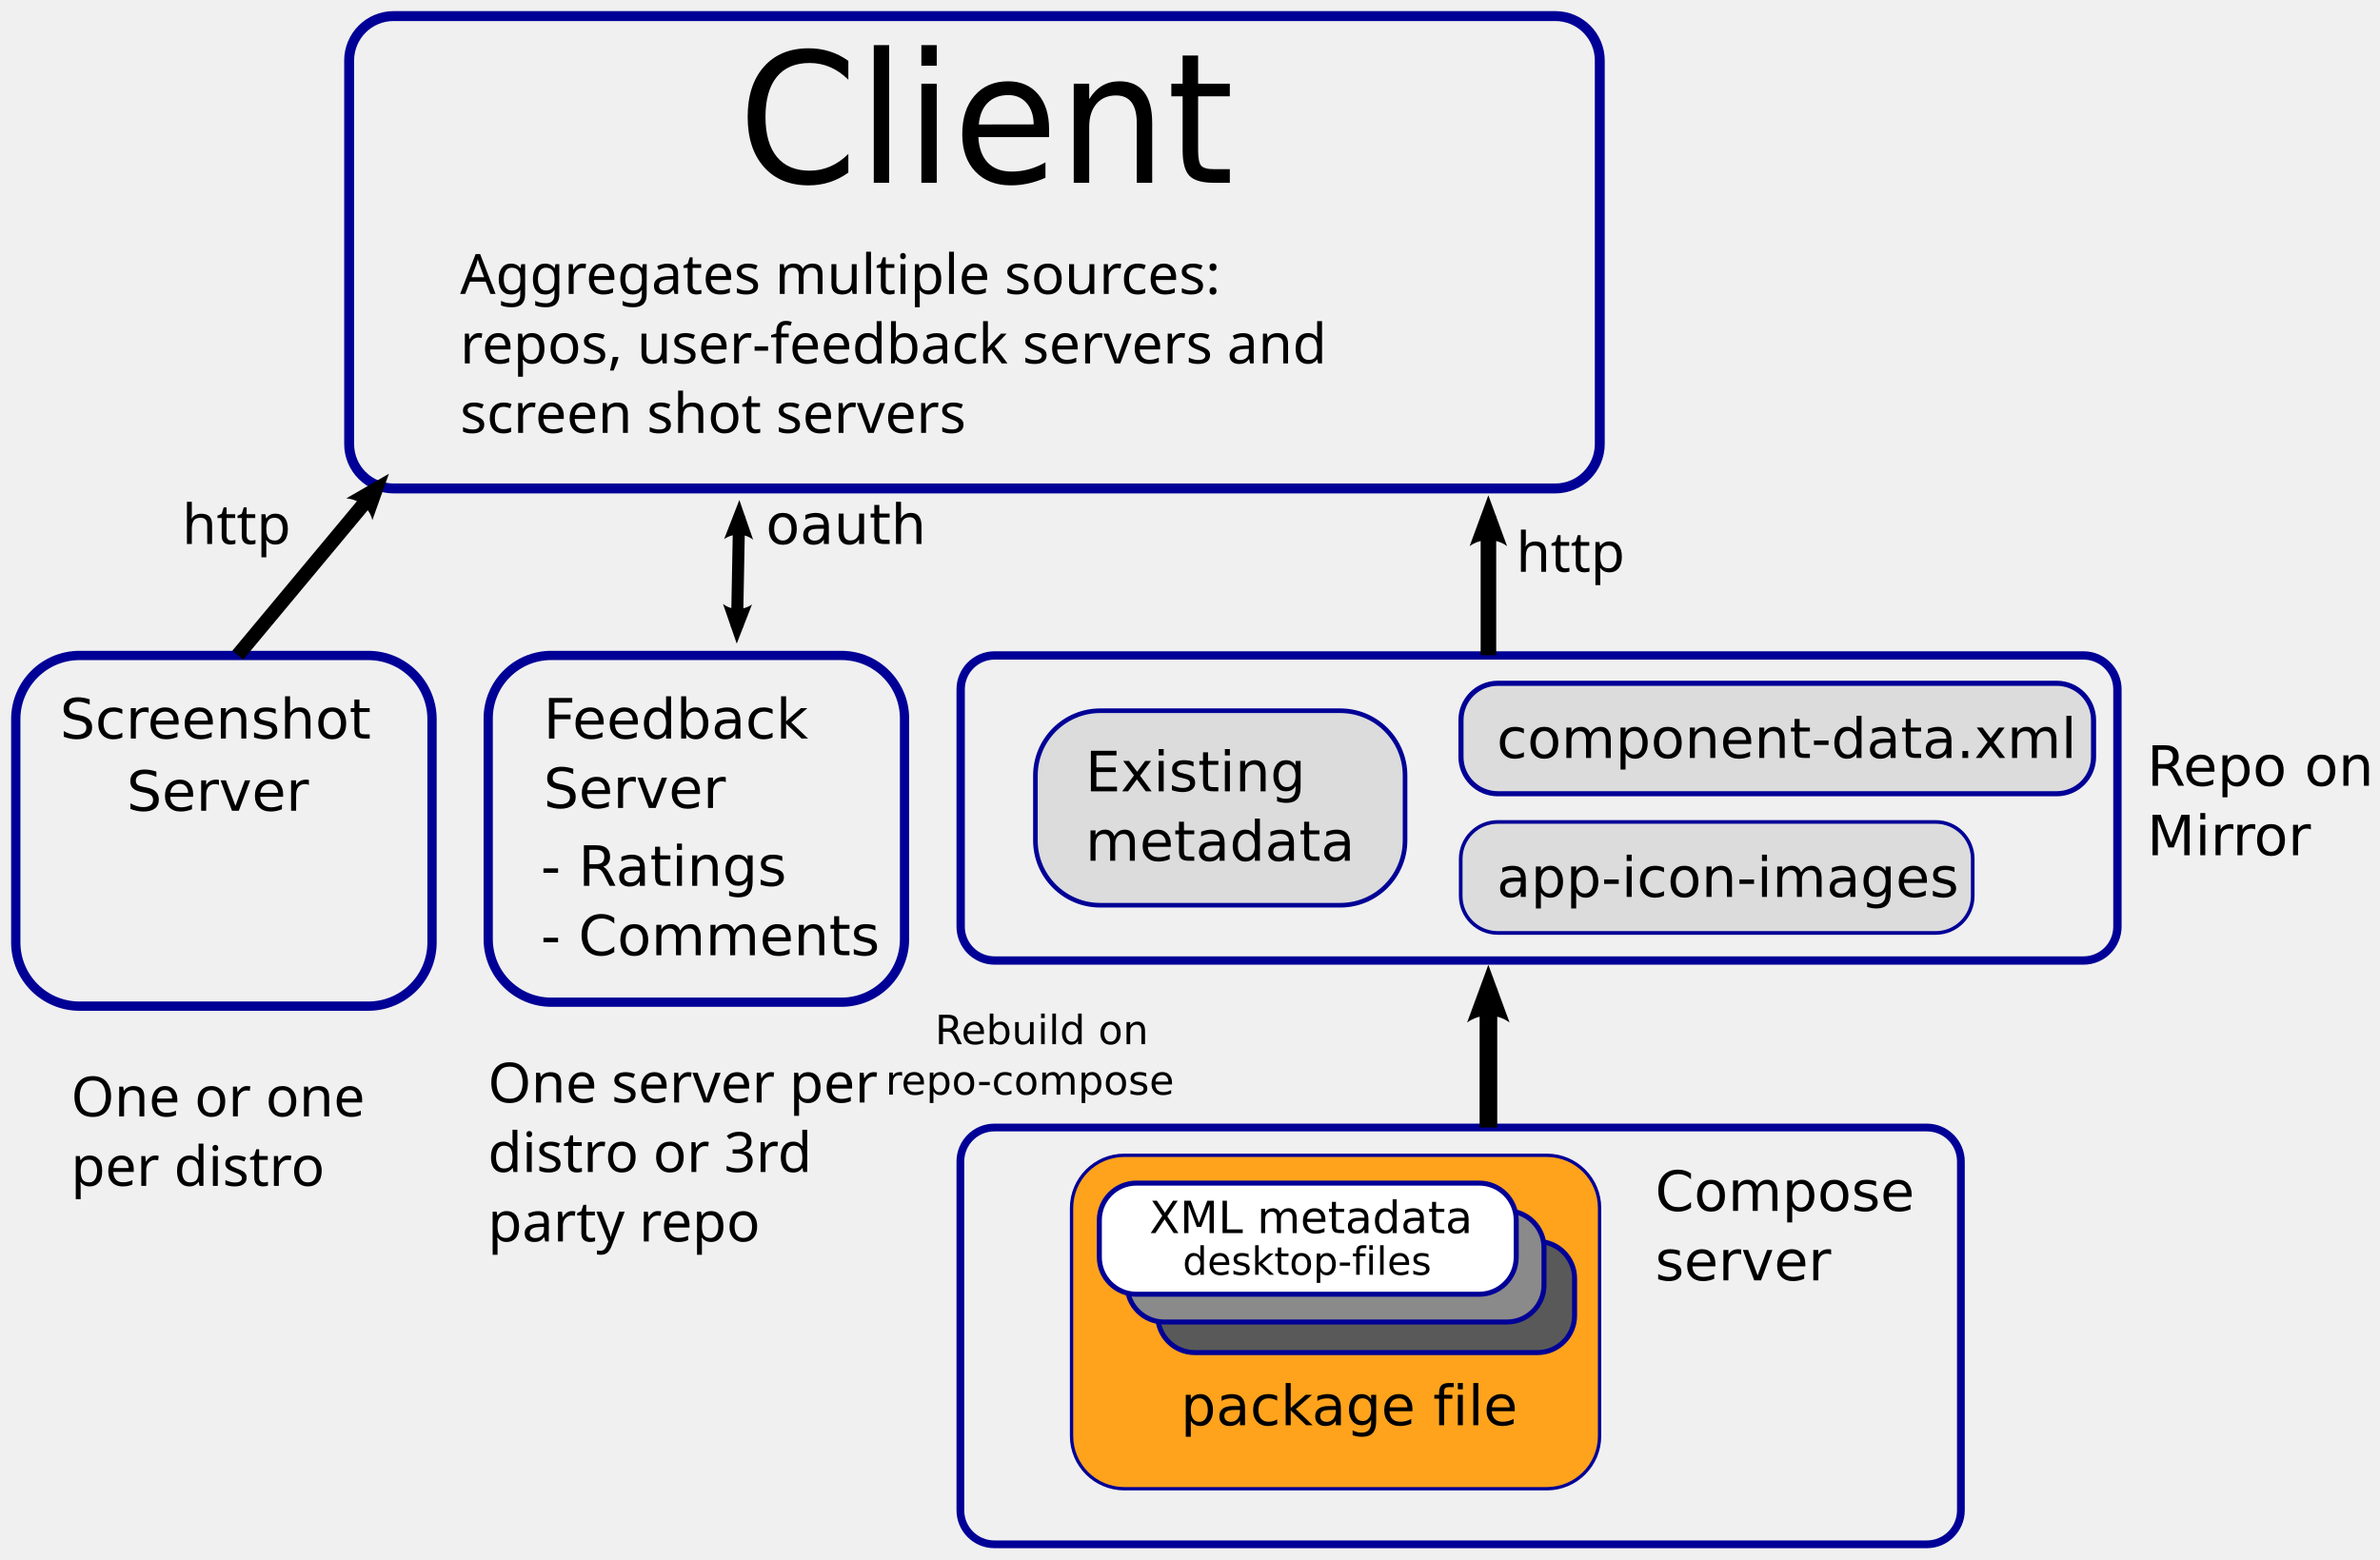
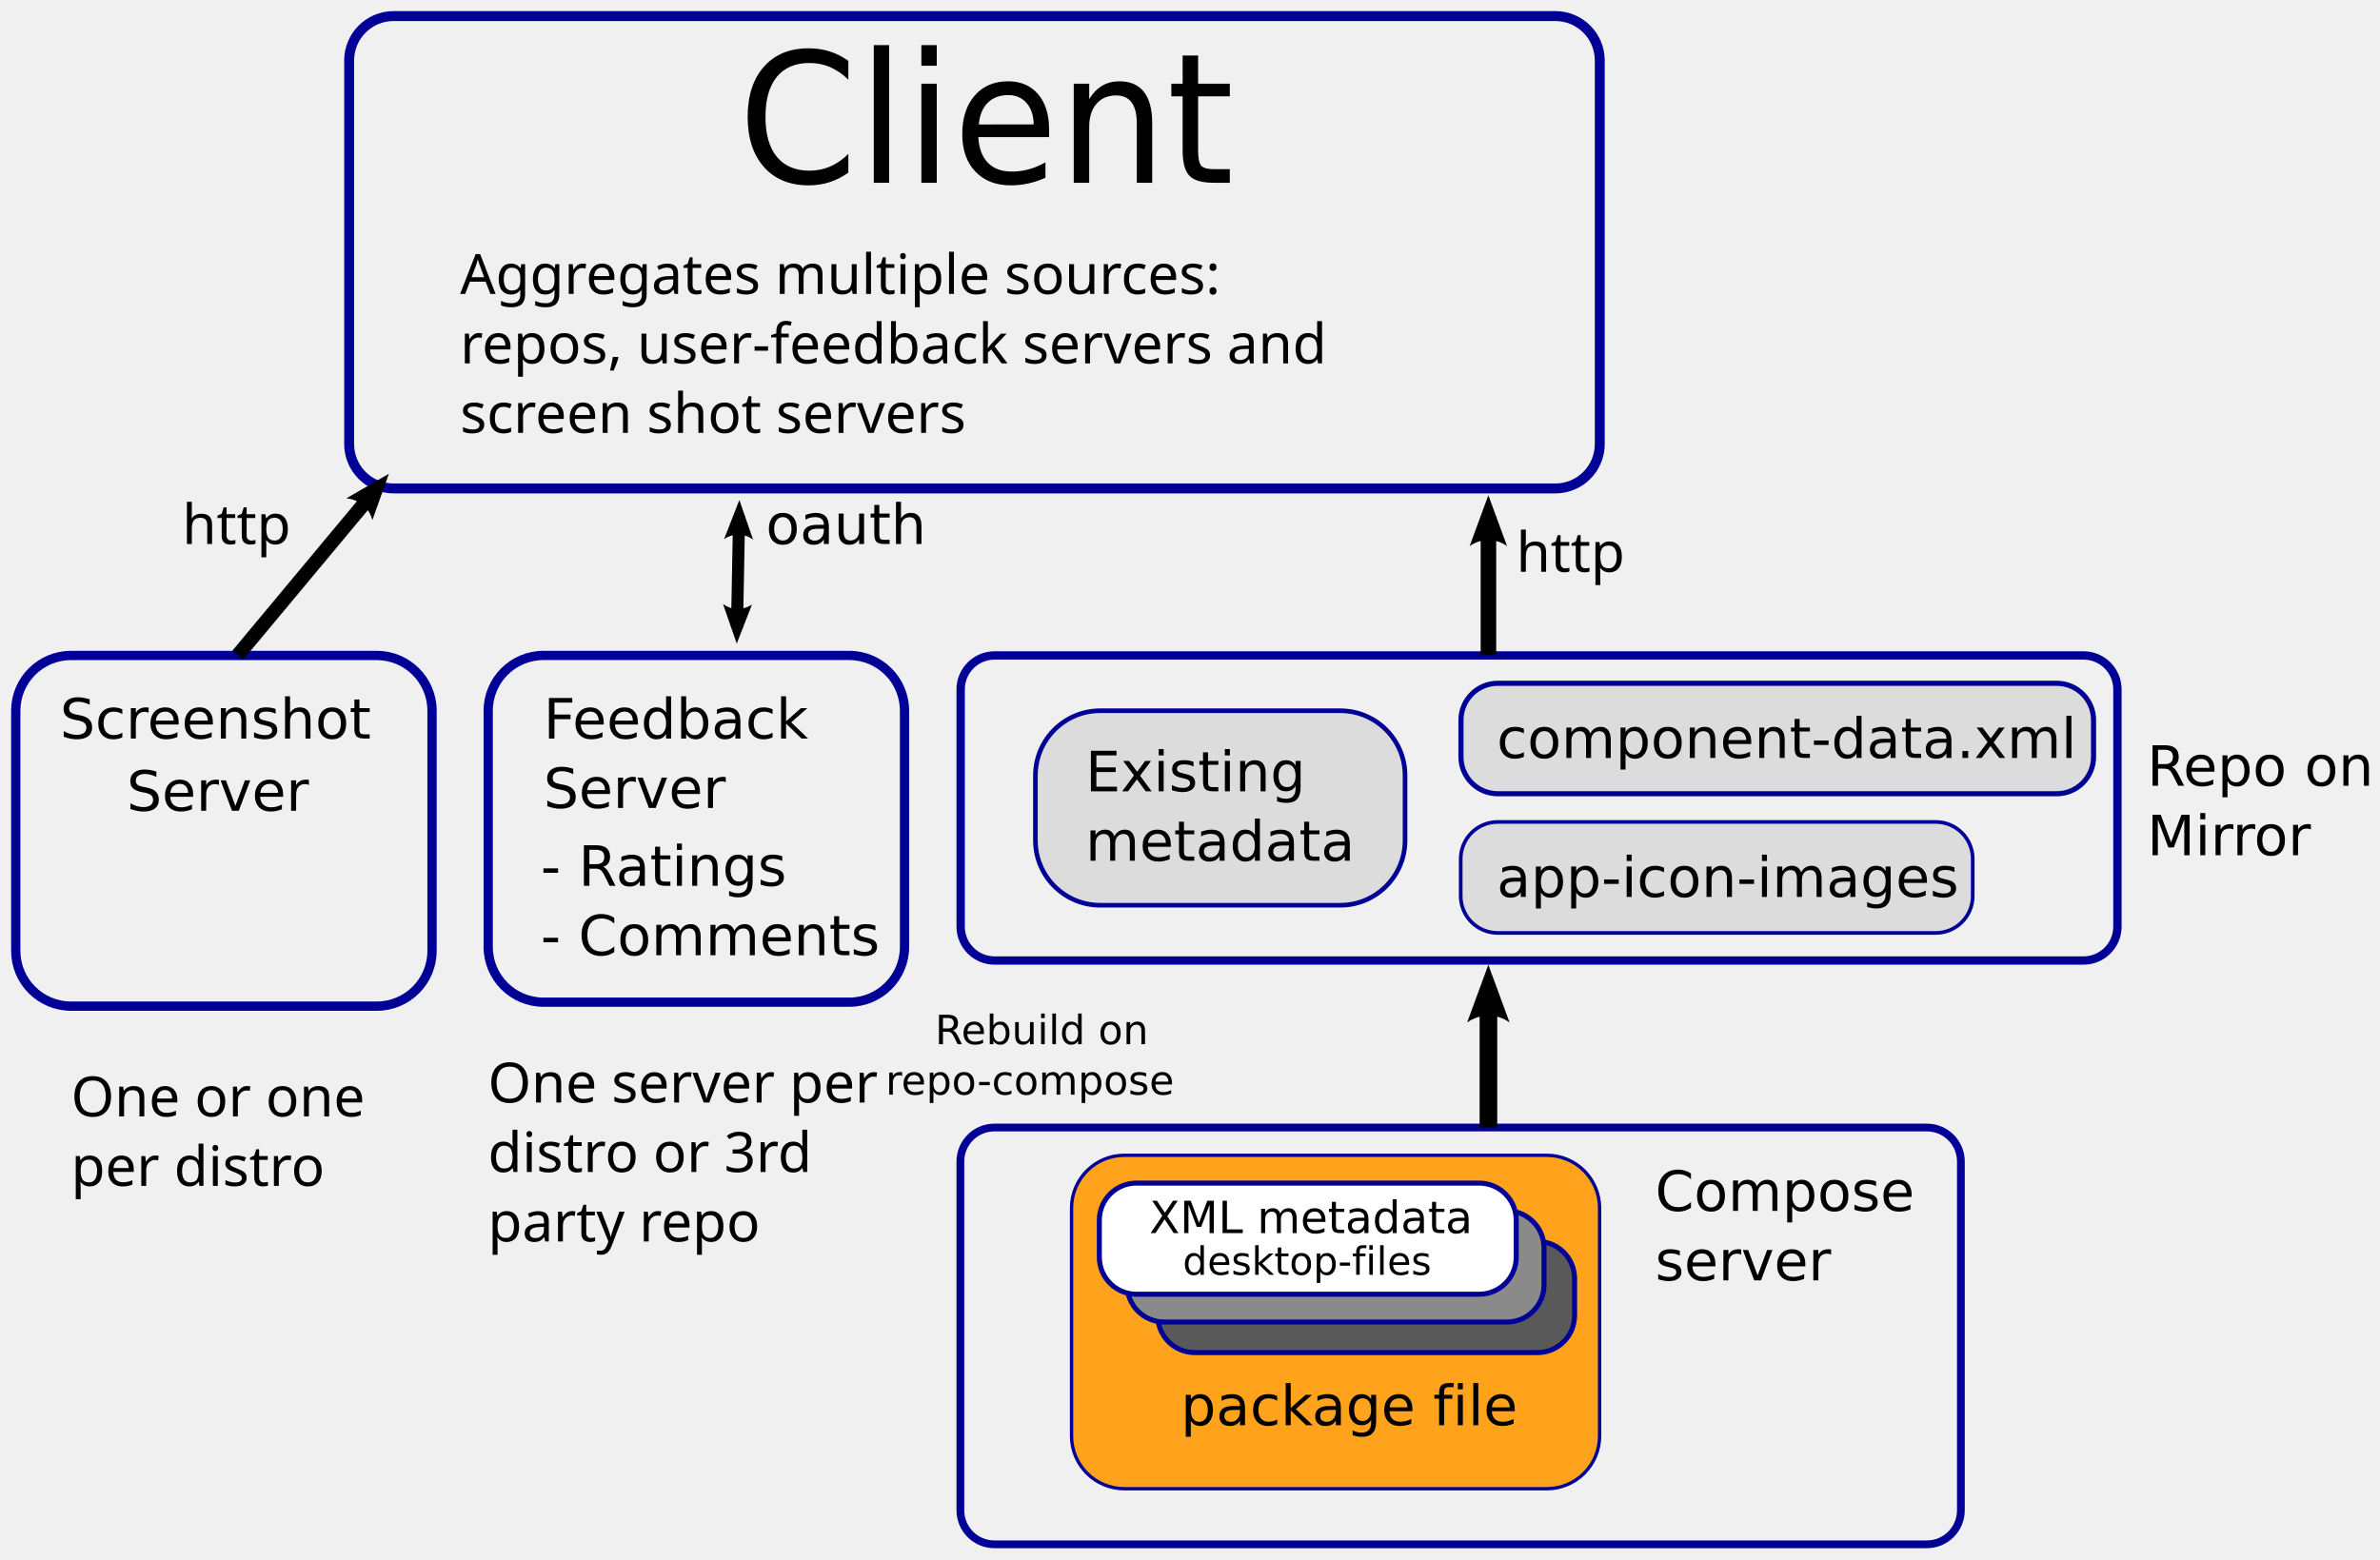
<svg xmlns="http://www.w3.org/2000/svg" width="1712.734" height="1122.369" id="svg2" version="1.1">
  <defs id="defs4">
    <marker orient="auto" refY="0" refX="0" id="Arrow2Sstart" style="overflow:visible">
      <path id="path4777" style="font-size:12px;fill-rule:evenodd;stroke-width:0.625;stroke-linejoin:round" d="M 8.719,4.034 -2.207,0.016 8.719,-4.002 c -1.745,2.372 -1.735,5.617 -6e-7,8.035 z" transform="matrix(0.3,0,0,0.3,-0.69,0)" />
    </marker>
    <marker orient="auto" refY="0" refX="0" id="Arrow2Send" style="overflow:visible">
      <path id="path3944" style="font-size:12px;fill-rule:evenodd;stroke-width:0.625;stroke-linejoin:round" d="M 8.719,4.034 -2.207,0.016 8.719,-4.002 c -1.745,2.372 -1.735,5.617 -6e-7,8.035 z" transform="matrix(-0.3,0,0,-0.3,0.69,0)" />
    </marker>
    <marker orient="auto" refY="0" refX="0" id="Arrow2Send-0" style="overflow:visible">
      <path id="path3944-62" style="font-size:12px;fill-rule:evenodd;stroke-width:0.625;stroke-linejoin:round" d="M 8.719,4.034 -2.207,0.016 8.719,-4.002 c -1.745,2.372 -1.735,5.617 -6e-7,8.035 z" transform="matrix(-0.3,0,0,-0.3,0.69,0)" />
    </marker>
  </defs>
  <g id="layer1" transform="translate(891.125,139.2114)">
-     <rect style="fill:none;stroke:#000096;stroke-width:6.653;stroke-linejoin:round;stroke-miterlimit:4;stroke-opacity:1;stroke-dasharray:none;stroke-dashoffset:0" id="rect2987" width="299.597" height="249.597" x="-539.799" y="332.564" ry="45.381" />
+     <rect style="fill:none;stroke:#000096;stroke-width:6.653;stroke-linejoin:round;stroke-miterlimit:4;stroke-dasharray:none;stroke-dashoffset:0;stroke-opacity:1" id="rect2987" width="299.597" height="249.597" x="-539.799" y="332.564" ry="39.799" />
    <text xml:space="preserve" style="font-size:40px;font-style:normal;font-weight:normal;line-height:125%;letter-spacing:0px;word-spacing:0px;fill:#000000;fill-opacity:1;stroke:none;font-family:Bitstream Vera Sans" x="-502" y="498.362" id="text2989">
      <tspan x="-502" y="498.362" id="tspan3100">- Ratings</tspan>
      <tspan x="-502" y="548.362" id="tspan3102">- Comments</tspan>
    </text>
    <rect style="fill:#ffa31d;fill-opacity:1;stroke:#000096;stroke-width:2.395;stroke-linejoin:round;stroke-miterlimit:4;stroke-opacity:1;stroke-dasharray:none;stroke-dashoffset:0" id="rect3078" width="380" height="240" x="-120" y="692.362" ry="38" />
    <rect style="fill:#595959;fill-opacity:1;stroke:#000096;stroke-width:3.608;stroke-linejoin:round;stroke-miterlimit:4;stroke-opacity:1;stroke-dasharray:none;stroke-dashoffset:0" id="rect2987-2-0" width="300" height="80" x="-58" y="754.362" ry="26.667" />
    <rect style="fill:#8a8a8a;fill-opacity:1;stroke:#000096;stroke-width:3.608;stroke-linejoin:round;stroke-miterlimit:4;stroke-opacity:1;stroke-dasharray:none;stroke-dashoffset:0" id="rect2987-2-4" width="300" height="80" x="-80" y="732.362" ry="26.667" />
    <rect style="fill:#ffffff;fill-opacity:1;stroke:#000096;stroke-width:3.608;stroke-linejoin:round;stroke-miterlimit:4;stroke-opacity:1;stroke-dasharray:none;stroke-dashoffset:0" id="rect2987-2" width="300" height="80" x="-100" y="-792.362" ry="26.667" transform="scale(1,-1)" />
    <text xml:space="preserve" style="font-size:40px;font-style:normal;font-weight:normal;line-height:125%;letter-spacing:0px;word-spacing:0px;fill:#000000;fill-opacity:1;stroke:none;font-family:Bitstream Vera Sans" x="-40" y="778.362" id="text2989-1">
      <tspan id="tspan2991-0" x="-40" y="778.362" style="font-size:28px">desktop-files</tspan>
    </text>
    <rect ry="26.503" y="352.607" x="160.245" height="79.51" width="455.224" id="rect3042" style="fill:#dcdcdc;fill-opacity:1;stroke:#000096;stroke-width:3.684;stroke-linejoin:round;stroke-miterlimit:4;stroke-opacity:1;stroke-dasharray:none;stroke-dashoffset:0" />
    <text id="text3044" y="406.362" x="186" style="font-size:40px;font-style:normal;font-weight:normal;line-height:125%;letter-spacing:0px;word-spacing:0px;fill:#000000;fill-opacity:1;stroke:none;font-family:Bitstream Vera Sans" xml:space="preserve">
      <tspan y="406.362" x="186" id="tspan3046">component-data.xml</tspan>
    </text>
    <rect style="fill:#dcdcdc;fill-opacity:1;stroke:#000096;stroke-width:2.627;stroke-linejoin:round;stroke-miterlimit:4;stroke-opacity:1;stroke-dasharray:none;stroke-dashoffset:0" id="rect3048" width="368.47" height="79.898" x="160.051" y="452.413" ry="26.633" />
    <text xml:space="preserve" style="font-size:40px;font-style:normal;font-weight:normal;line-height:125%;letter-spacing:0px;word-spacing:0px;fill:#000000;fill-opacity:1;stroke:none;font-family:Bitstream Vera Sans" x="186" y="506.362" id="text3050">
      <tspan id="tspan3052" x="186" y="506.362">app-icon-images</tspan>
    </text>
    <rect style="fill:none;stroke:#000096;stroke-width:6.005;stroke-linejoin:round;stroke-miterlimit:4;stroke-opacity:1;stroke-dasharray:none;stroke-dashoffset:0" id="rect3054" width="832.442" height="219.585" x="-199.792" y="332.57" ry="24.398" />
    <rect style="fill:none;stroke:#000096;stroke-width:7.147;stroke-linejoin:round;stroke-miterlimit:4;stroke-opacity:1;stroke-dasharray:none;stroke-dashoffset:0" id="rect3056" width="900" height="340" x="-639.867" y="-127.638" ry="31.966" />
    <rect style="fill:none;stroke:#000096;stroke-width:5.59;stroke-linejoin:round;stroke-miterlimit:4;stroke-opacity:1;stroke-dasharray:none;stroke-dashoffset:0" id="rect3058" width="720" height="300" x="-200" y="672.362" ry="24.444" />
    <text xml:space="preserve" style="font-size:40px;font-style:normal;font-weight:normal;line-height:125%;letter-spacing:0px;word-spacing:0px;fill:#000000;fill-opacity:1;stroke:none;font-family:Bitstream Vera Sans" x="300" y="732.362" id="text3060">
      <tspan id="tspan3062" x="300" y="732.362">Compose</tspan>
      <tspan x="300" y="782.362" id="tspan3064">server</tspan>
    </text>
    <text xml:space="preserve" style="font-size:40px;font-style:normal;font-weight:normal;line-height:125%;letter-spacing:0px;word-spacing:0px;fill:#000000;fill-opacity:1;stroke:none;font-family:Bitstream Vera Sans" x="654" y="426.362" id="text3066">
      <tspan id="tspan3068" x="654" y="426.362">Repo on</tspan>
      <tspan x="654" y="476.362" id="tspan3282">Mirror</tspan>
    </text>
    <rect style="fill:#dcdcdc;fill-opacity:1;stroke:#000096;stroke-width:3.325;stroke-linejoin:round;stroke-miterlimit:4;stroke-opacity:1;stroke-dasharray:none;stroke-dashoffset:0" id="rect3070" width="266" height="140" x="-146" y="372.362" ry="46.667" />
    <text xml:space="preserve" style="font-size:40px;font-style:normal;font-weight:normal;line-height:125%;letter-spacing:0px;word-spacing:0px;fill:#000000;fill-opacity:1;stroke:none;font-family:Bitstream Vera Sans" x="-110" y="430.362" id="text3072">
      <tspan id="tspan3074" x="-110" y="430.362">Existing</tspan>
      <tspan x="-110" y="480.362" id="tspan3076">metadata</tspan>
    </text>
    <text xml:space="preserve" style="font-size:40px;font-style:normal;font-weight:normal;line-height:125%;letter-spacing:0px;word-spacing:0px;fill:#000000;fill-opacity:1;stroke:none;font-family:Bitstream Vera Sans" x="-41.429" y="886.648" id="text3080">
      <tspan id="tspan3082" x="-41.429" y="886.648">package file</tspan>
    </text>
    <text xml:space="preserve" style="font-size:126.802px;font-style:normal;font-weight:normal;line-height:125%;letter-spacing:0px;word-spacing:0px;fill:#000000;fill-opacity:1;stroke:none;font-family:Bitstream Vera Sans" x="-370.351" y="-7.424" id="text3084" transform="scale(0.9720516,1.028752)">
      <tspan id="tspan3086" x="-370.351" y="-7.424">Client</tspan>
    </text>
    <text xml:space="preserve" style="font-size:40px;font-style:normal;font-weight:normal;line-height:125%;letter-spacing:0px;word-spacing:0px;fill:#000000;fill-opacity:1;stroke:none;font-family:Bitstream Vera Sans" x="-500" y="392.362" id="text3106">
      <tspan id="tspan3108" x="-500" y="392.362">Feedback</tspan>
      <tspan x="-500" y="442.362" id="tspan3145">Server</tspan>
    </text>
    <path style="fill:none;stroke:#000000;stroke-width:12.677;stroke-linecap:butt;stroke-linejoin:round;stroke-miterlimit:4;stroke-opacity:1;stroke-dasharray:none;marker-start:none;marker-end:url(#Arrow2Send)" d="m 180,672.362 0,-100" id="path3906" />
    <text xml:space="preserve" style="font-size:40px;font-style:normal;font-weight:normal;line-height:125%;letter-spacing:0px;word-spacing:0px;fill:#000000;fill-opacity:1;stroke:none;font-family:Bitstream Vera Sans" x="-340" y="252.362" id="text5962">
      <tspan x="-340" y="252.362" id="tspan7878">oauth</tspan>
    </text>
    <text xml:space="preserve" style="font-size:29.05px;font-style:normal;font-weight:normal;text-align:end;line-height:125%;letter-spacing:0px;word-spacing:0px;text-anchor:end;fill:#000000;fill-opacity:1;stroke:none;font-family:Bitstream Vera Sans" x="4.0233135e-07" y="612.362" id="text5982">
      <tspan id="tspan5984" x="-5.1409006e-06" y="612.362">Rebuild on</tspan>
      <tspan id="tspan5986" x="3.7699938e-06" y="648.674">repo-compose</tspan>
    </text>
    <path style="fill:none;stroke:#000000;stroke-width:11.18;stroke-linecap:butt;stroke-linejoin:round;stroke-miterlimit:4;stroke-opacity:1;stroke-dasharray:none;marker-start:none;marker-end:url(#Arrow2Send)" d="m 180,332.362 0,-100" id="path3906-2-1" />
-     <rect style="fill:none;stroke:#000096;stroke-width:6.69;stroke-linejoin:round;stroke-miterlimit:4;stroke-opacity:1;stroke-dasharray:none;stroke-dashoffset:0" id="rect2987-9" width="299.56" height="252.417" x="-879.78" y="332.582" ry="45.894" />
+     <rect style="fill:none;stroke:#000096;stroke-width:6.69;stroke-linejoin:round;stroke-miterlimit:4;stroke-dasharray:none;stroke-dashoffset:0;stroke-opacity:1" id="rect2987-9" width="299.56" height="252.417" x="-879.78" y="332.582" ry="39.78" />
    <text xml:space="preserve" style="font-size:40px;font-style:normal;font-weight:normal;line-height:125%;letter-spacing:0px;word-spacing:0px;fill:#000000;fill-opacity:1;stroke:none;font-family:Bitstream Vera Sans" x="-800" y="444.362" id="text2989-7">
      <tspan x="-800" y="444.362" id="tspan3102-6">Server</tspan>
    </text>
    <text xml:space="preserve" style="font-size:40px;font-style:normal;font-weight:normal;line-height:125%;letter-spacing:0px;word-spacing:0px;fill:#000000;fill-opacity:1;stroke:none;font-family:Bitstream Vera Sans" x="-848" y="392.362" id="text3106-4">
      <tspan id="tspan3108-3" x="-848" y="392.362">Screenshot</tspan>
    </text>
    <text xml:space="preserve" style="font-size:40px;font-style:normal;font-weight:normal;line-height:125%;letter-spacing:0px;word-spacing:0px;fill:#000000;fill-opacity:1;stroke:none;font-family:Sans" x="-540" y="654.362" id="text3272">
      <tspan id="tspan3274" x="-540" y="654.362">One server per</tspan>
      <tspan x="-540" y="704.362" id="tspan3276">distro or 3rd</tspan>
      <tspan x="-540" y="754.362" id="tspan3280">party repo</tspan>
      <tspan x="-540" y="804.362" id="tspan3278" />
    </text>
    <text xml:space="preserve" style="font-size:40px;font-style:normal;font-weight:normal;line-height:125%;letter-spacing:0px;word-spacing:0px;fill:#000000;fill-opacity:1;stroke:none;font-family:Sans" x="-840" y="664.362" id="text3284">
      <tspan id="tspan3286" x="-840" y="664.362">One or one</tspan>
      <tspan x="-840" y="714.362" id="tspan3288">per distro</tspan>
    </text>
    <path style="fill:none;stroke:#000000;stroke-width:8.658;stroke-linecap:butt;stroke-linejoin:miter;stroke-miterlimit:4;stroke-opacity:1;stroke-dasharray:none;marker-start:url(#Arrow2Sstart);marker-end:url(#Arrow2Send-0)" d="m -360.759,312.362 1.517,-80" id="path6842" />
    <path style="fill:none;stroke:#000000;stroke-width:10.142;stroke-linecap:butt;stroke-linejoin:miter;stroke-miterlimit:4;stroke-opacity:1;stroke-dasharray:none;marker-start:url(#Arrow2Sstart);marker-end:none" d="m -620,212.362 -100,120" id="path7670" />
    <text xml:space="preserve" style="font-size:40px;font-style:normal;font-weight:normal;line-height:125%;letter-spacing:0px;word-spacing:0px;fill:#000000;fill-opacity:1;stroke:none;font-family:Sans" x="-760" y="252.362" id="text7880">
      <tspan id="tspan7882" x="-760" y="252.362">http</tspan>
    </text>
    <text xml:space="preserve" style="font-size:40px;font-style:normal;font-weight:normal;line-height:125%;letter-spacing:0px;word-spacing:0px;fill:#000000;fill-opacity:1;stroke:none;font-family:Sans" x="200" y="272.362" id="text7880-7">
      <tspan id="tspan7882-5" x="200" y="272.362">http</tspan>
    </text>
    <text xml:space="preserve" style="font-size:40px;font-style:normal;font-weight:normal;line-height:125%;letter-spacing:0px;word-spacing:0px;fill:#000000;fill-opacity:1;stroke:none;font-family:Sans" x="-560" y="72.362" id="text8527">
      <tspan id="tspan8529" x="-560" y="72.362">Aggregates multiple sources:</tspan>
      <tspan x="-560" y="122.362" id="tspan8531">repos, user-feedback servers and</tspan>
      <tspan x="-560" y="172.362" id="tspan8533">screen shot servers</tspan>
    </text>
    <text xml:space="preserve" style="font-size:40px;font-style:normal;font-weight:normal;line-height:125%;letter-spacing:0px;word-spacing:0px;fill:#000000;fill-opacity:1;stroke:none;font-family:Bitstream Vera Sans" x="-64" y="748.362" id="text2989-1-5">
      <tspan id="tspan2991-0-3" x="-64" y="748.362" style="font-size:32px">XML metadata</tspan>
    </text>
  </g>
</svg>
